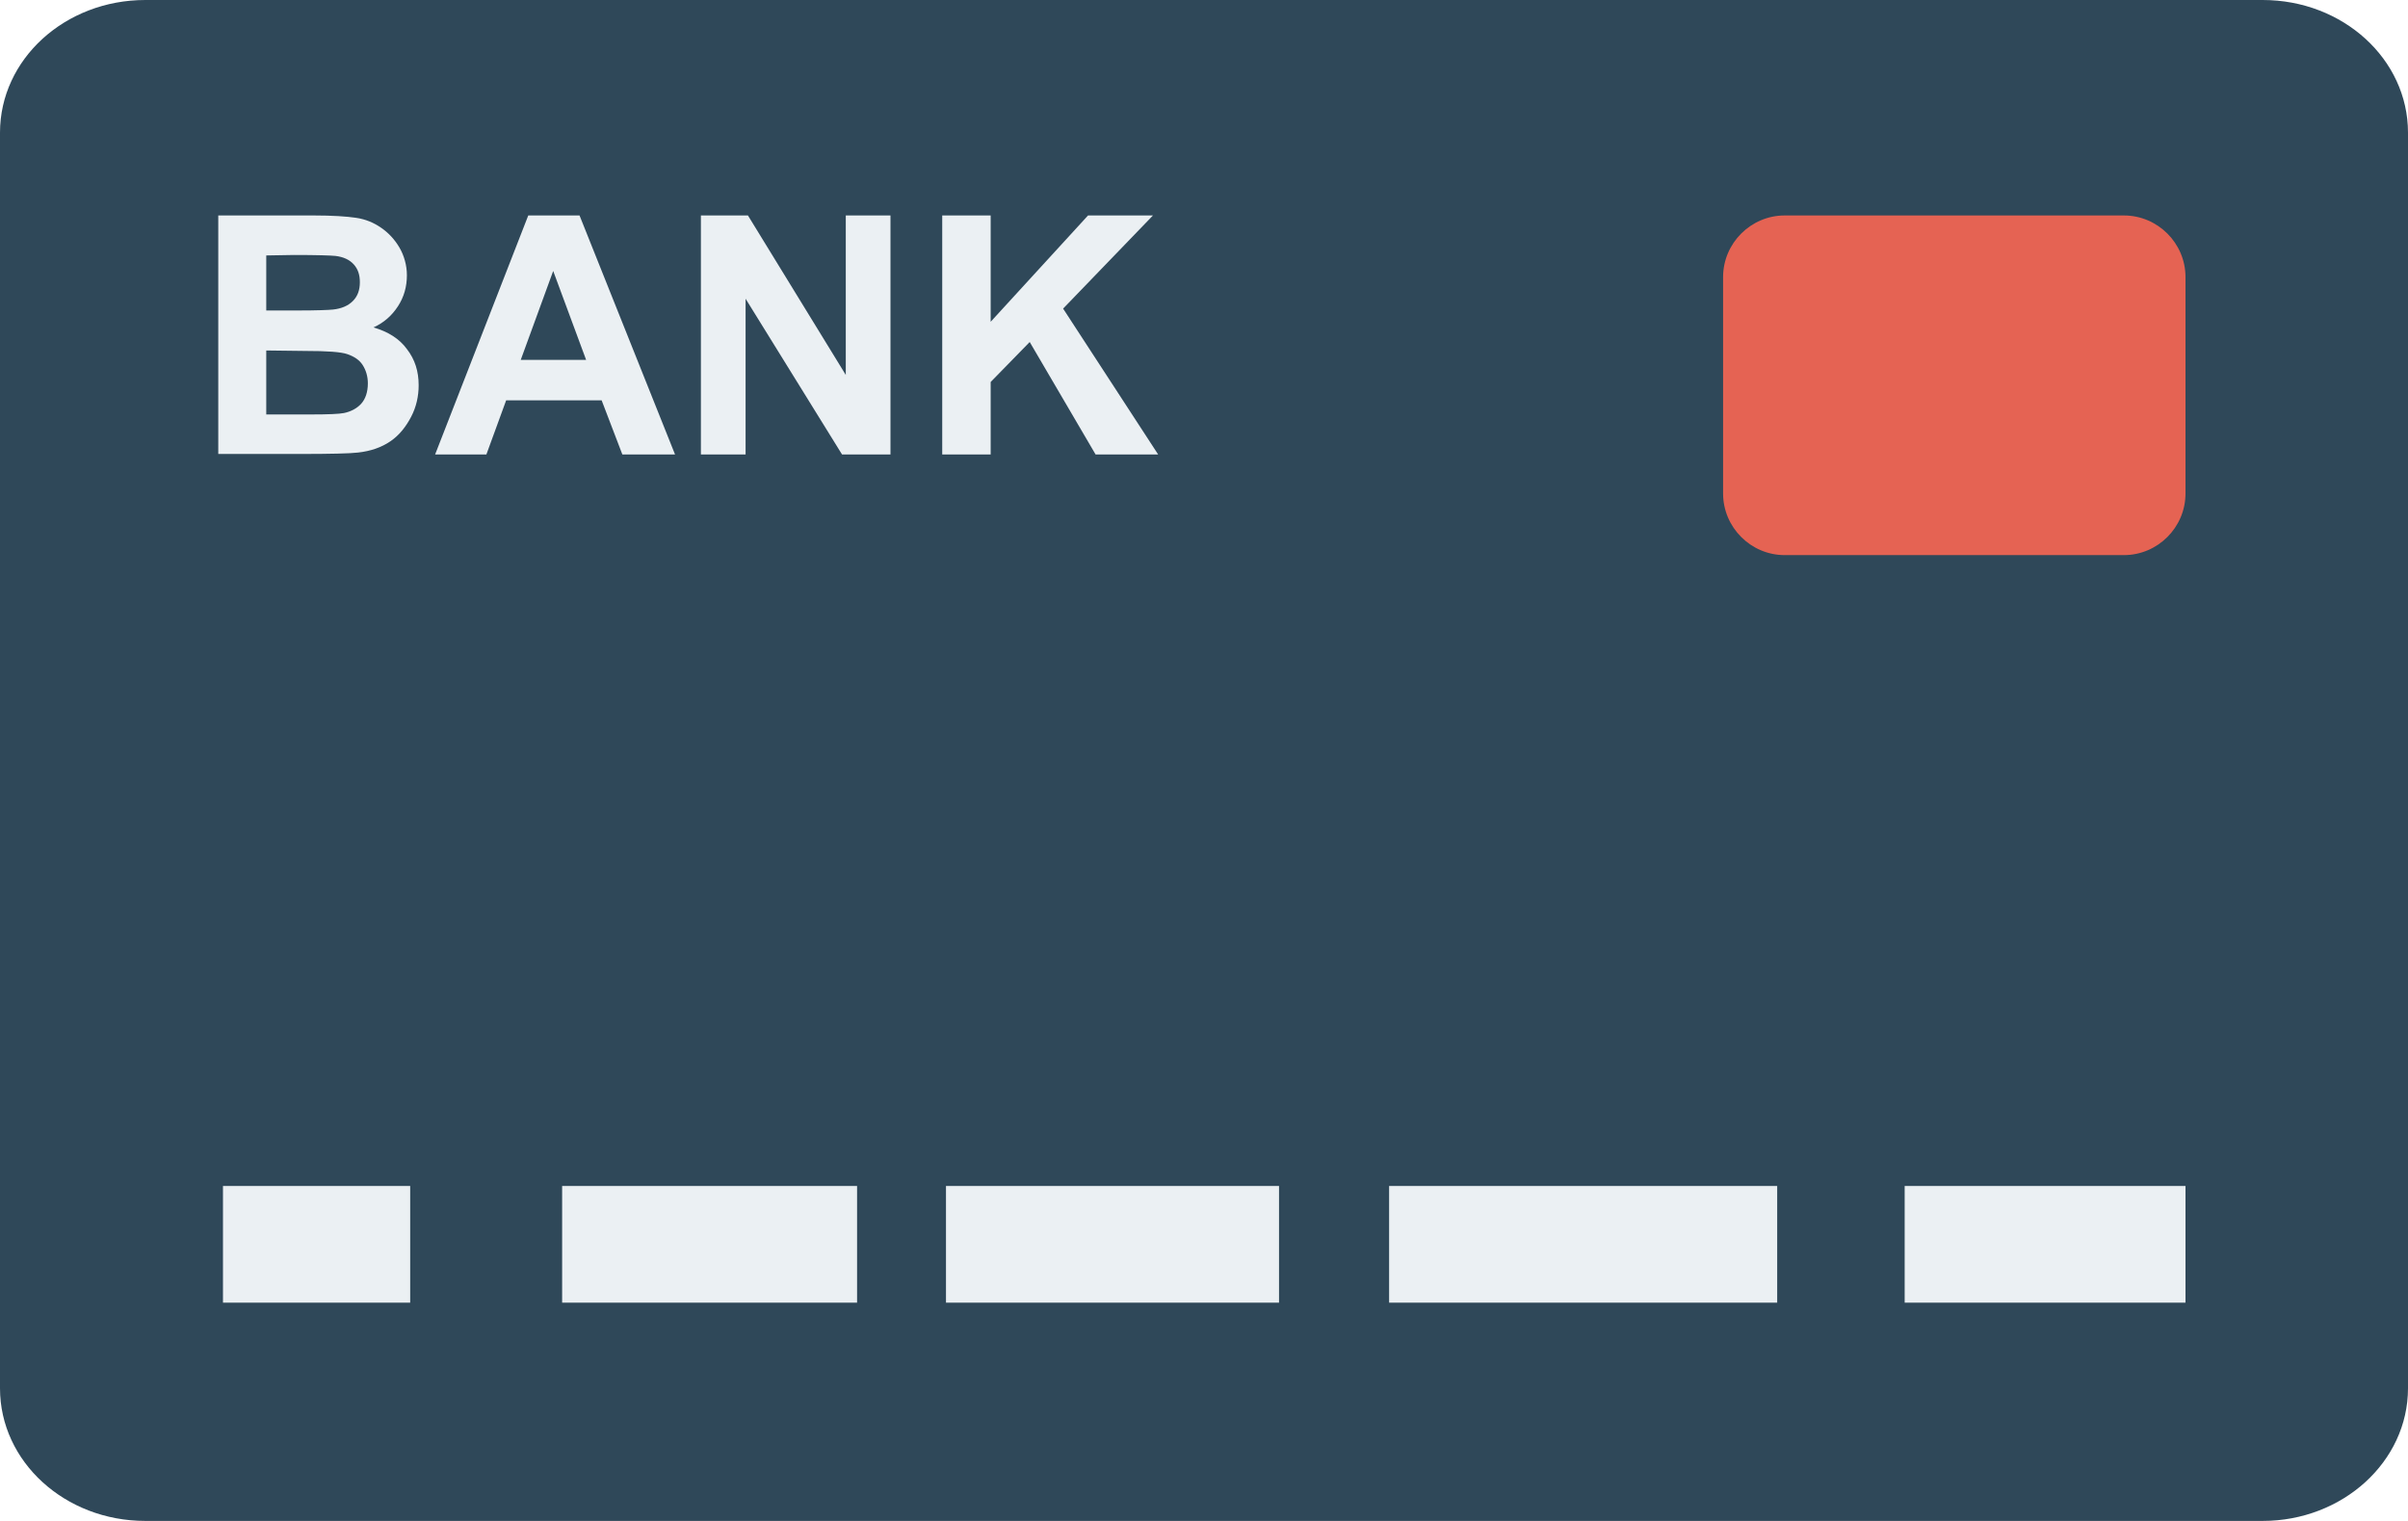
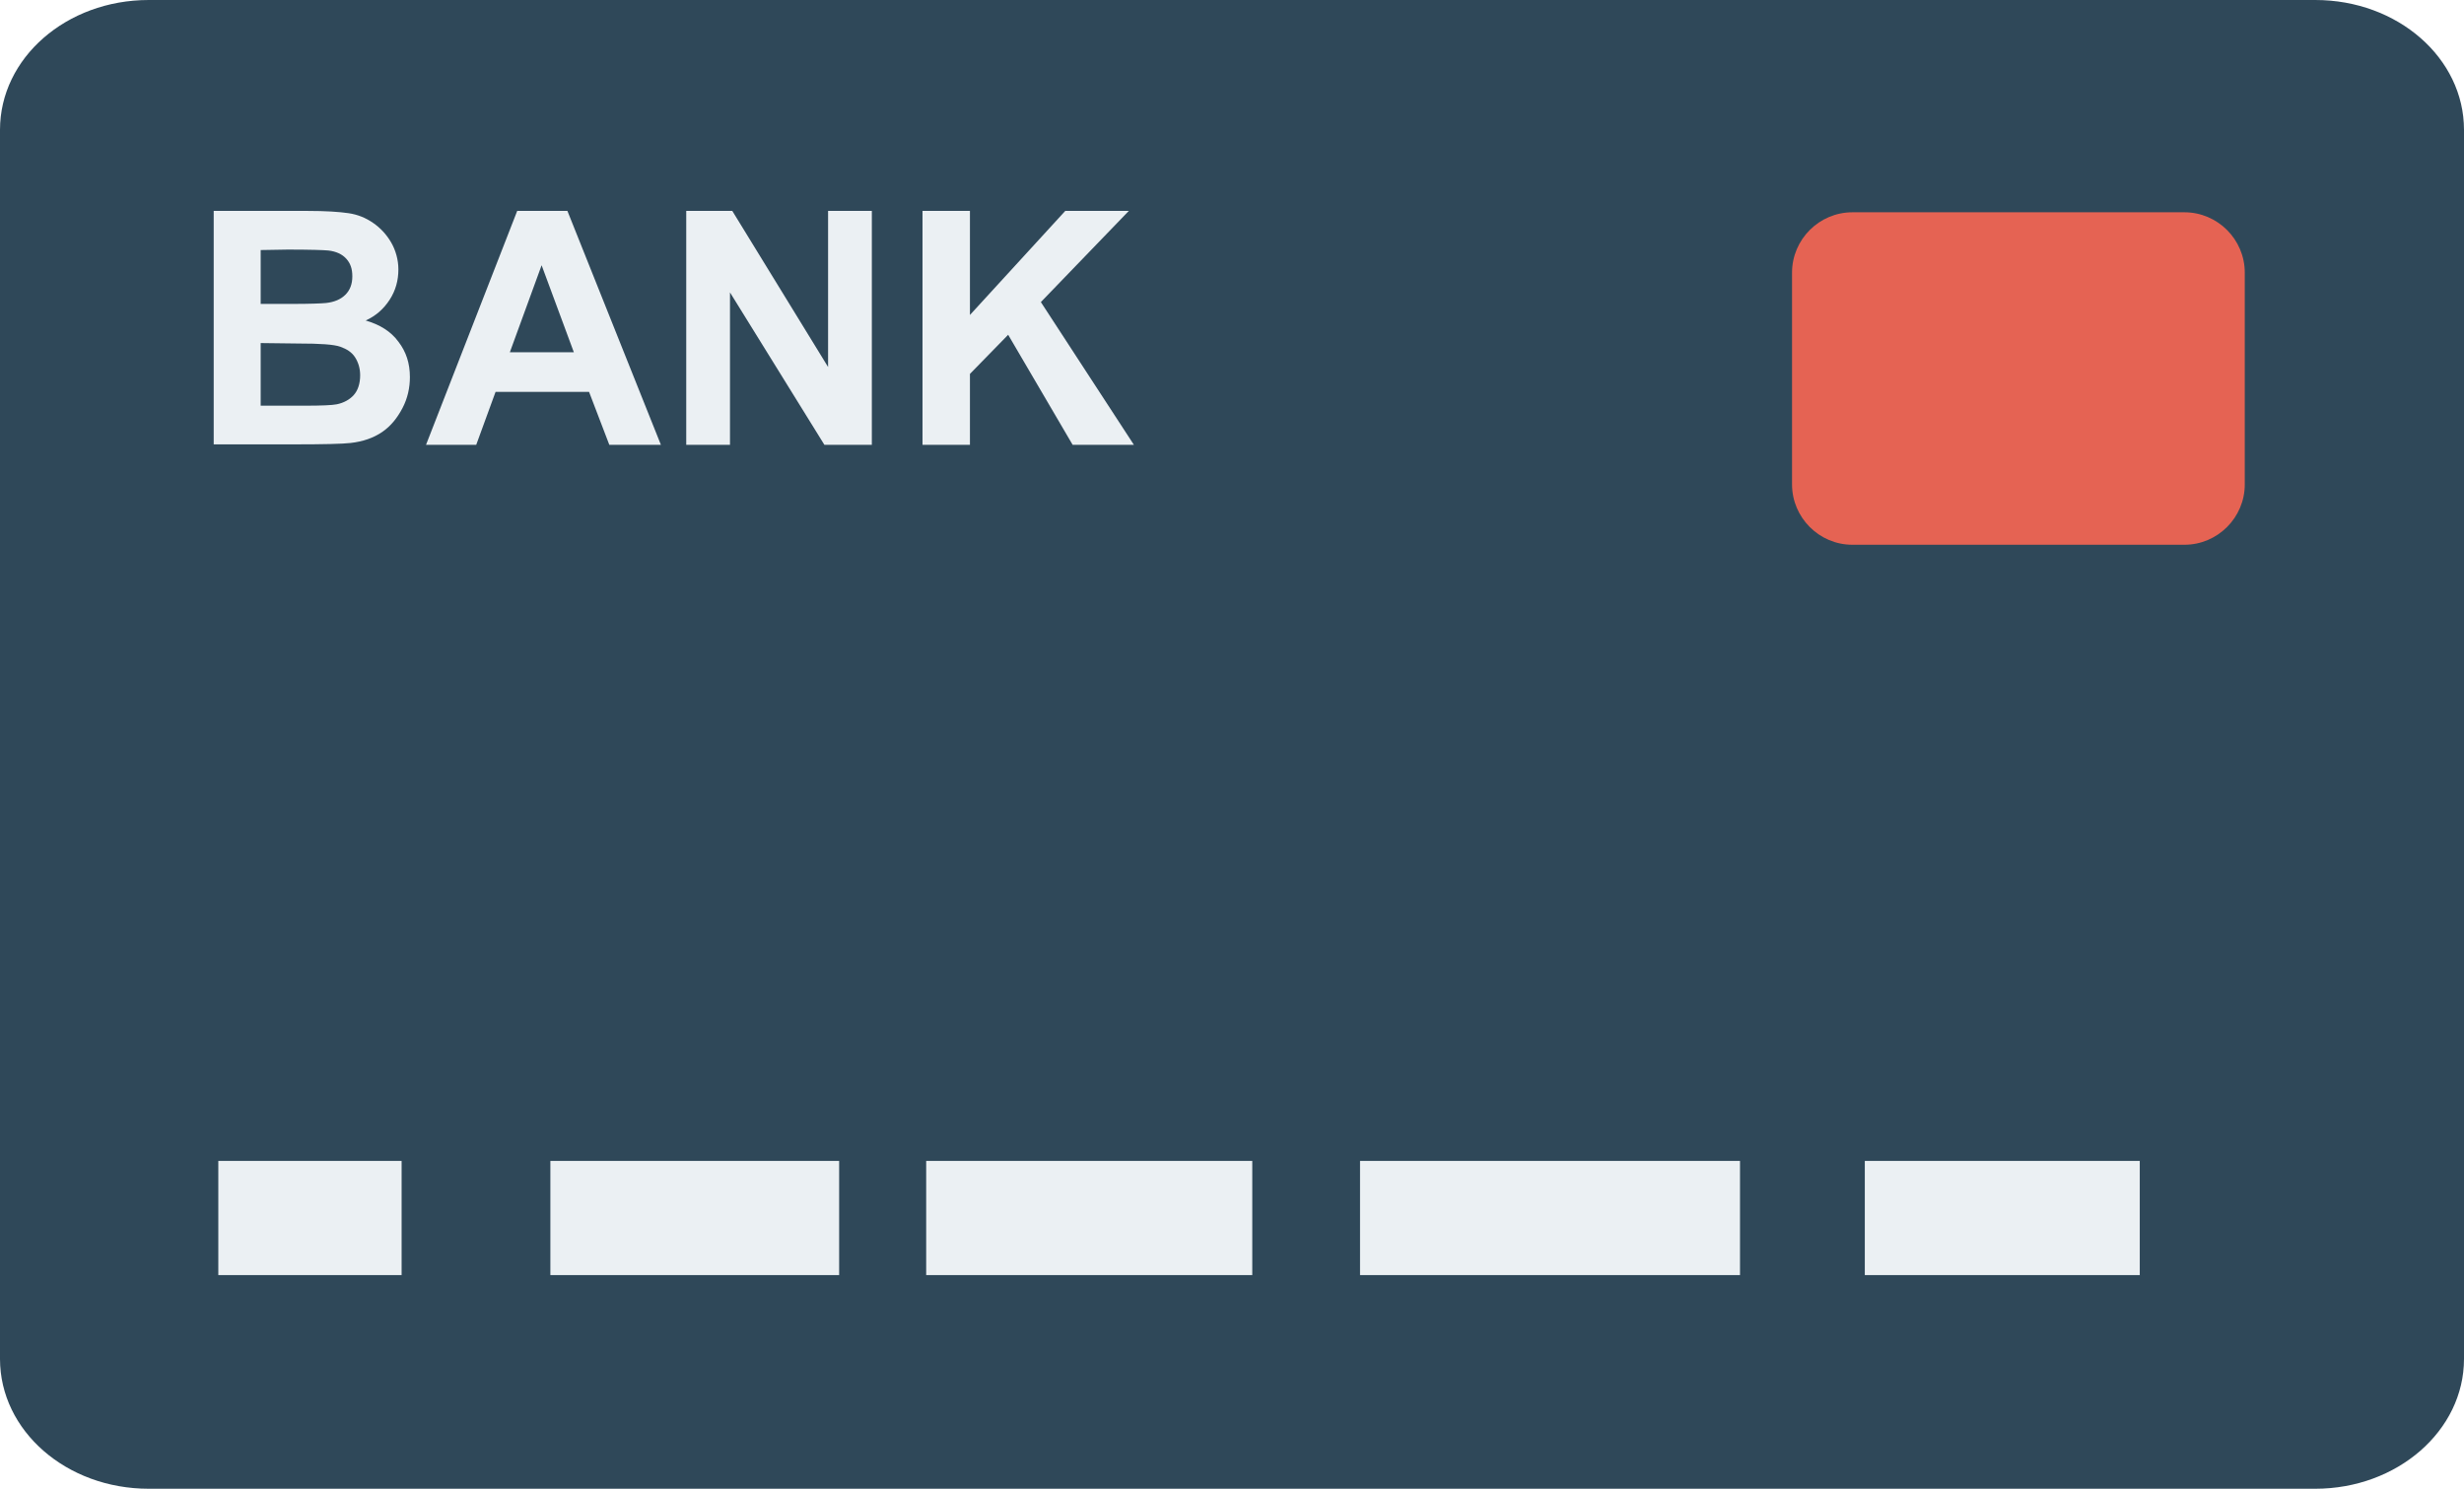
- <svg xmlns="http://www.w3.org/2000/svg" version="1.1" id="Capa_1" x="0" y="0" viewBox="0 0 511.9 323.3" style="enable-background:new 0 0 511.9 323.3" xml:space="preserve">
-   <style>.st2{fill:#ebf0f3}</style>
-   <path d="M481 0H30.9C13.8 0 0 12.6 0 28.2v266.9c0 15.6 13.8 28.2 30.9 28.2H481c17 0 30.9-12.6 30.9-28.2V28.2C511.9 12.6 498.1 0 481 0z" style="fill:#2f4859" />
-   <path d="M366.3 58.9v46c0 7.2 5.9 13.1 13.1 13.1h72.1c7.2 0 13.1-5.9 13.1-13.1v-46c0-7.2-5.9-13.1-13.1-13.1h-72.1c-7.2 0-13.1 5.9-13.1 13.1z" style="fill:#e56353" />
-   <path class="st2" d="M46.4 45.8h20.3c4 0 7 .2 9 .5s3.7 1 5.3 2.1 2.9 2.5 3.9 4.2 1.6 3.8 1.6 5.9c0 2.4-.6 4.6-1.9 6.6-1.3 2-3 3.5-5.2 4.5 3.1.9 5.5 2.4 7.1 4.6 1.7 2.2 2.5 4.7 2.5 7.7 0 2.3-.5 4.6-1.6 6.7s-2.5 3.9-4.4 5.2c-1.9 1.3-4.2 2.1-6.9 2.4-1.7.2-5.8.3-12.4.3H46.4V45.8zm10.2 8.5V66h6.7c4 0 6.5-.1 7.5-.2 1.8-.2 3.2-.8 4.2-1.8s1.5-2.3 1.5-4c0-1.6-.4-2.8-1.3-3.8s-2.2-1.6-3.9-1.8c-1-.1-3.9-.2-8.8-.2l-5.9.1zm0 20.2v13.6h9.5c3.7 0 6-.1 7-.3 1.5-.3 2.8-1 3.7-2s1.4-2.5 1.4-4.3c0-1.5-.4-2.8-1.1-3.9s-1.8-1.8-3.2-2.3-4.4-.7-9.1-.7l-8.2-.1zM143.5 96.6h-11.2l-4.4-11.5h-20.3l-4.2 11.5H92.5l19.8-50.8h10.9l20.3 50.8zm-18.9-20.1l-7-18.9-6.9 18.9h13.9zM149 96.6V45.8h10l20.8 33.9V45.8h9.5v50.8H179l-20.5-33.1v33.1H149zM200.3 96.6V45.8h10.3v22.6l20.7-22.6h13.8L226 65.6l20.2 31h-13.3l-14-23.9-8.3 8.5v15.4h-10.3zM47.4 252.1h39.8v24.8H47.4zM119.5 252.1h62.7v24.8h-62.7zM201.1 252.1h70.8v24.8h-70.8zM295.3 252.1h82.5v24.8h-82.5zM404.9 252.1h59.7v24.8h-59.7z" />
+ <svg xmlns="http://www.w3.org/2000/svg" version="1.1" id="Capa_1" x="0px" y="0px" viewBox="0 0 535 323.3" style="enable-background:new 0 0 535 323.3;" xml:space="preserve">
+   <style type="text/css">
+ 	.st0{fill:#2F4859;}
+ 	.st1{fill:#E56353;}
+ 	.st2{fill:#EBF0F3;}
+ </style>
+   <path class="st0" d="M502.7,0H32.3C14.4,0,0,12.6,0,28.2v266.9c0,15.6,14.4,28.2,32.3,28.2h470.4c17.8,0,32.3-12.6,32.3-28.2V28.2  C535,12.6,520.6,0,502.7,0z" />
+   <path class="st1" d="M389.1,59.2v46c0,7.2,5.9,13.1,13.1,13.1h72.1c7.2,0,13.1-5.9,13.1-13.1v-46c0-7.2-5.9-13.1-13.1-13.1h-72.1  C395,46.1,389.1,52,389.1,59.2z" />
+   <path class="st2" d="M46.4,45.8h20.3c4,0,7,0.2,9,0.5s3.7,1,5.3,2.1s2.9,2.5,3.9,4.2s1.6,3.8,1.6,5.9c0,2.4-0.6,4.6-1.9,6.6  s-3,3.5-5.2,4.5c3.1,0.9,5.5,2.4,7.1,4.6c1.7,2.2,2.5,4.7,2.5,7.7c0,2.3-0.5,4.6-1.6,6.7s-2.5,3.9-4.4,5.2c-1.9,1.3-4.2,2.1-6.9,2.4  c-1.7,0.2-5.8,0.3-12.4,0.3H46.4V45.8z M56.6,54.3V66h6.7c4,0,6.5-0.1,7.5-0.2C72.6,65.6,74,65,75,64s1.5-2.3,1.5-4  c0-1.6-0.4-2.8-1.3-3.8s-2.2-1.6-3.9-1.8c-1-0.1-3.9-0.2-8.8-0.2C62.5,54.2,56.6,54.3,56.6,54.3z M56.6,74.5v13.6h9.5  c3.7,0,6-0.1,7-0.3c1.5-0.3,2.8-1,3.7-2s1.4-2.5,1.4-4.3c0-1.5-0.4-2.8-1.1-3.9s-1.8-1.8-3.2-2.3s-4.4-0.7-9.1-0.7  C64.8,74.6,56.6,74.5,56.6,74.5z M143.5,96.6h-11.2l-4.4-11.5h-20.3l-4.2,11.5H92.5l19.8-50.8h10.9L143.5,96.6z M124.6,76.5l-7-18.9  l-6.9,18.9H124.6z M149,96.6V45.8h10l20.8,33.9V45.8h9.5v50.8H179l-20.5-33.1v33.1H149z M200.3,96.6V45.8h10.3v22.6l20.7-22.6h13.8  L226,65.6l20.2,31h-13.3l-14-23.9l-8.3,8.5v15.4H200.3L200.3,96.6z M47.4,252.1h39.8v24.8H47.4V252.1z M119.5,252.1h62.7v24.8h-62.7  V252.1z M201.1,252.1h70.8v24.8h-70.8L201.1,252.1z M295.3,252.1h82.5v24.8h-82.5V252.1z M404.9,252.1h59.7v24.8h-59.7V252.1z" />
</svg>
